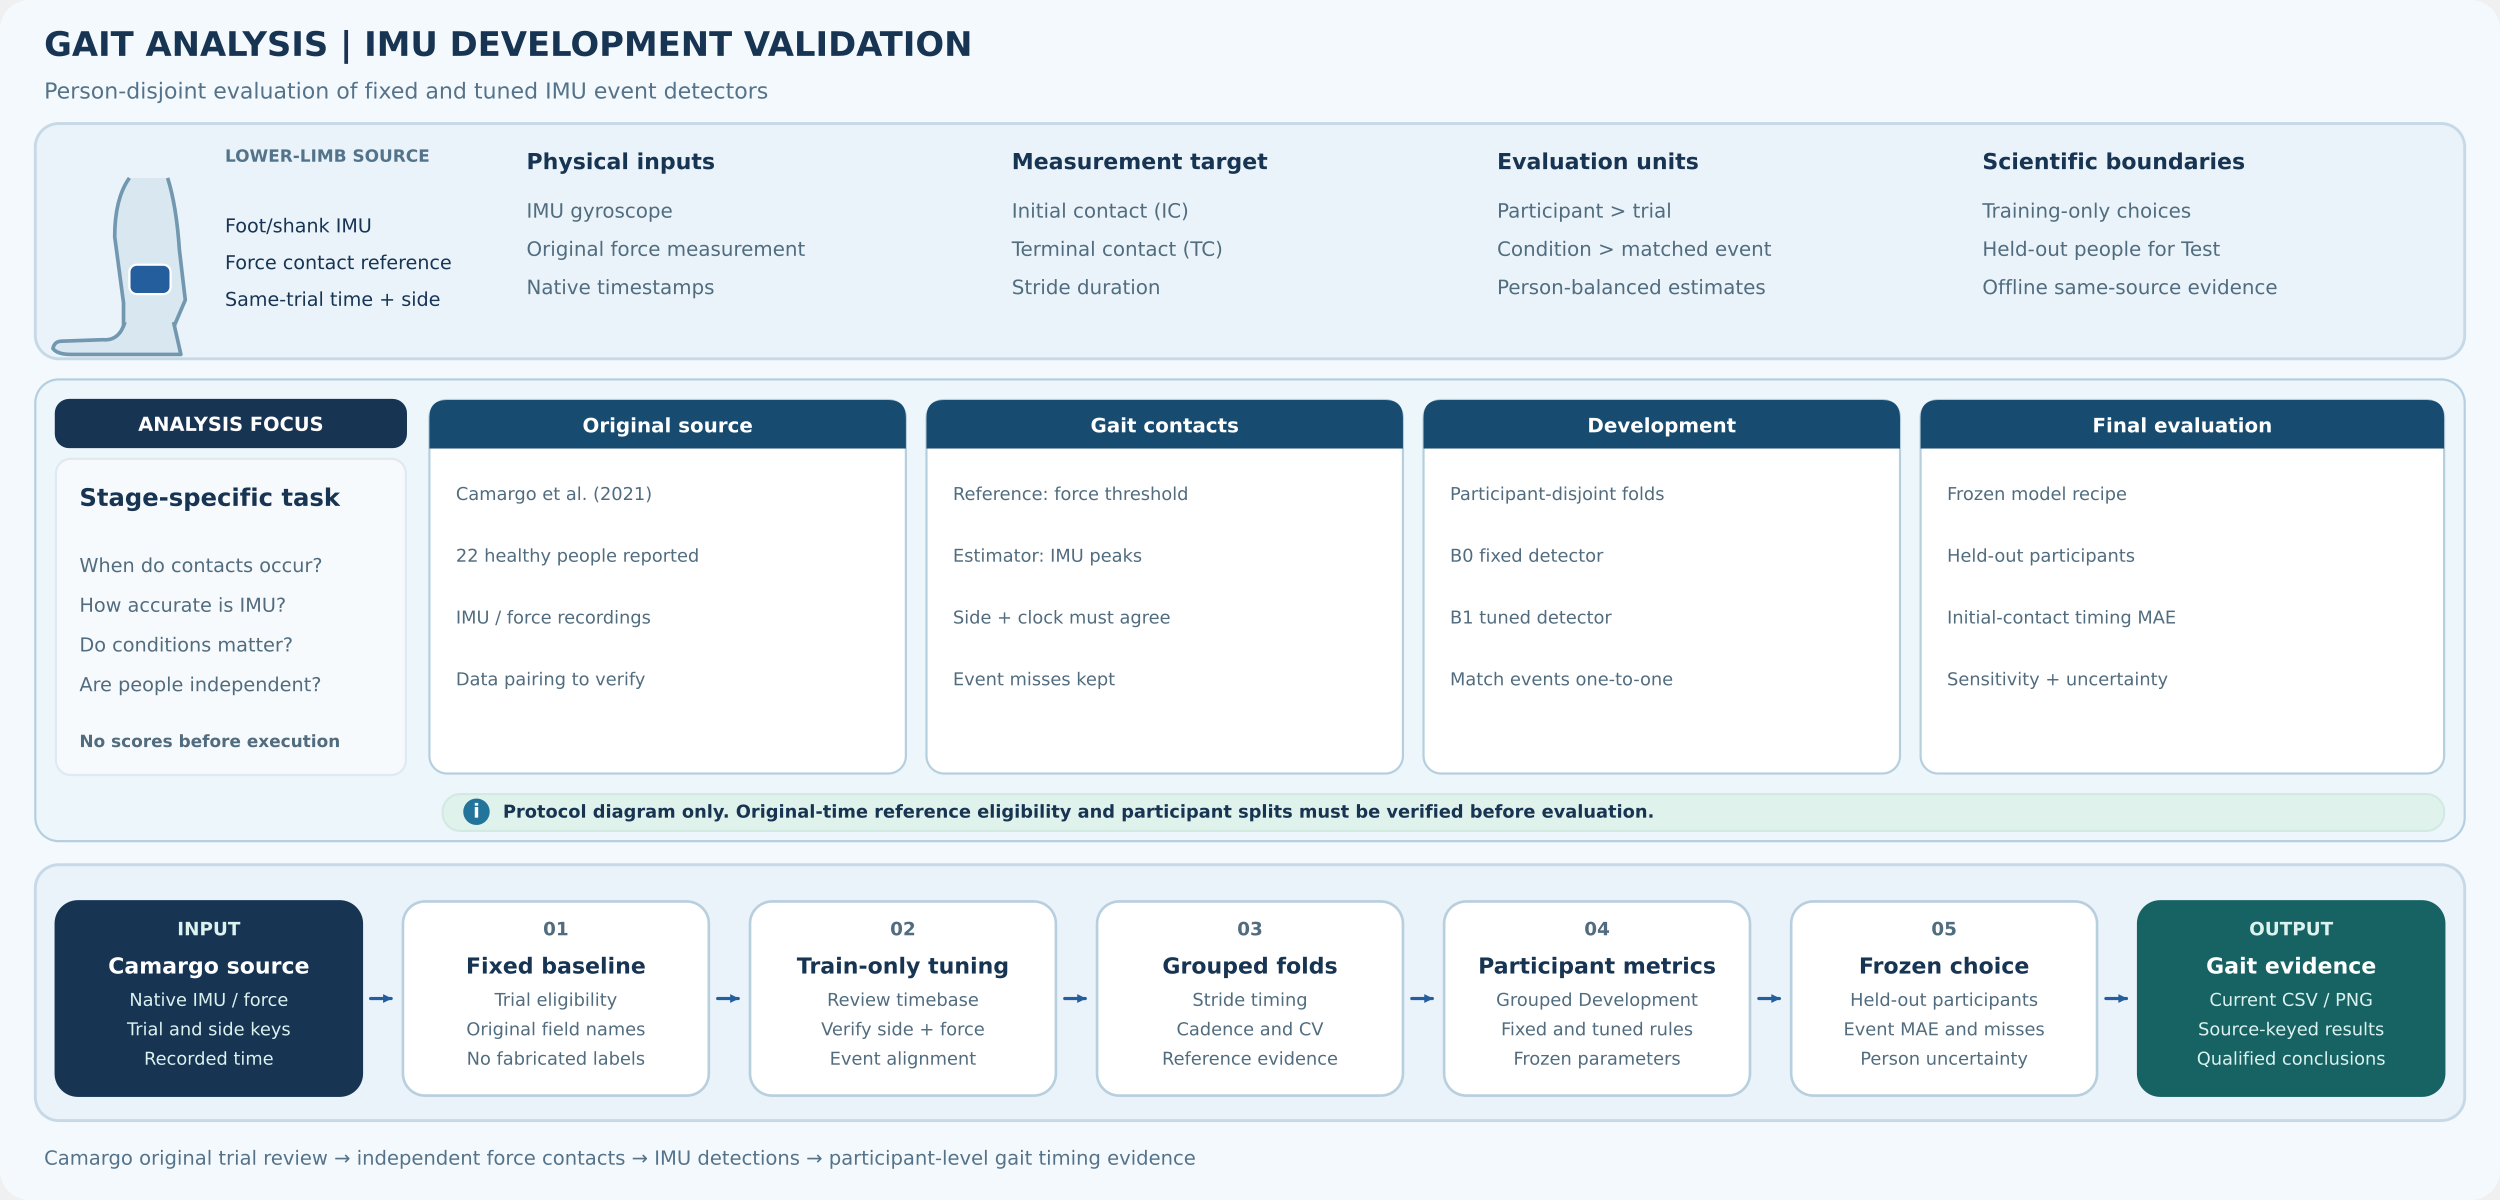
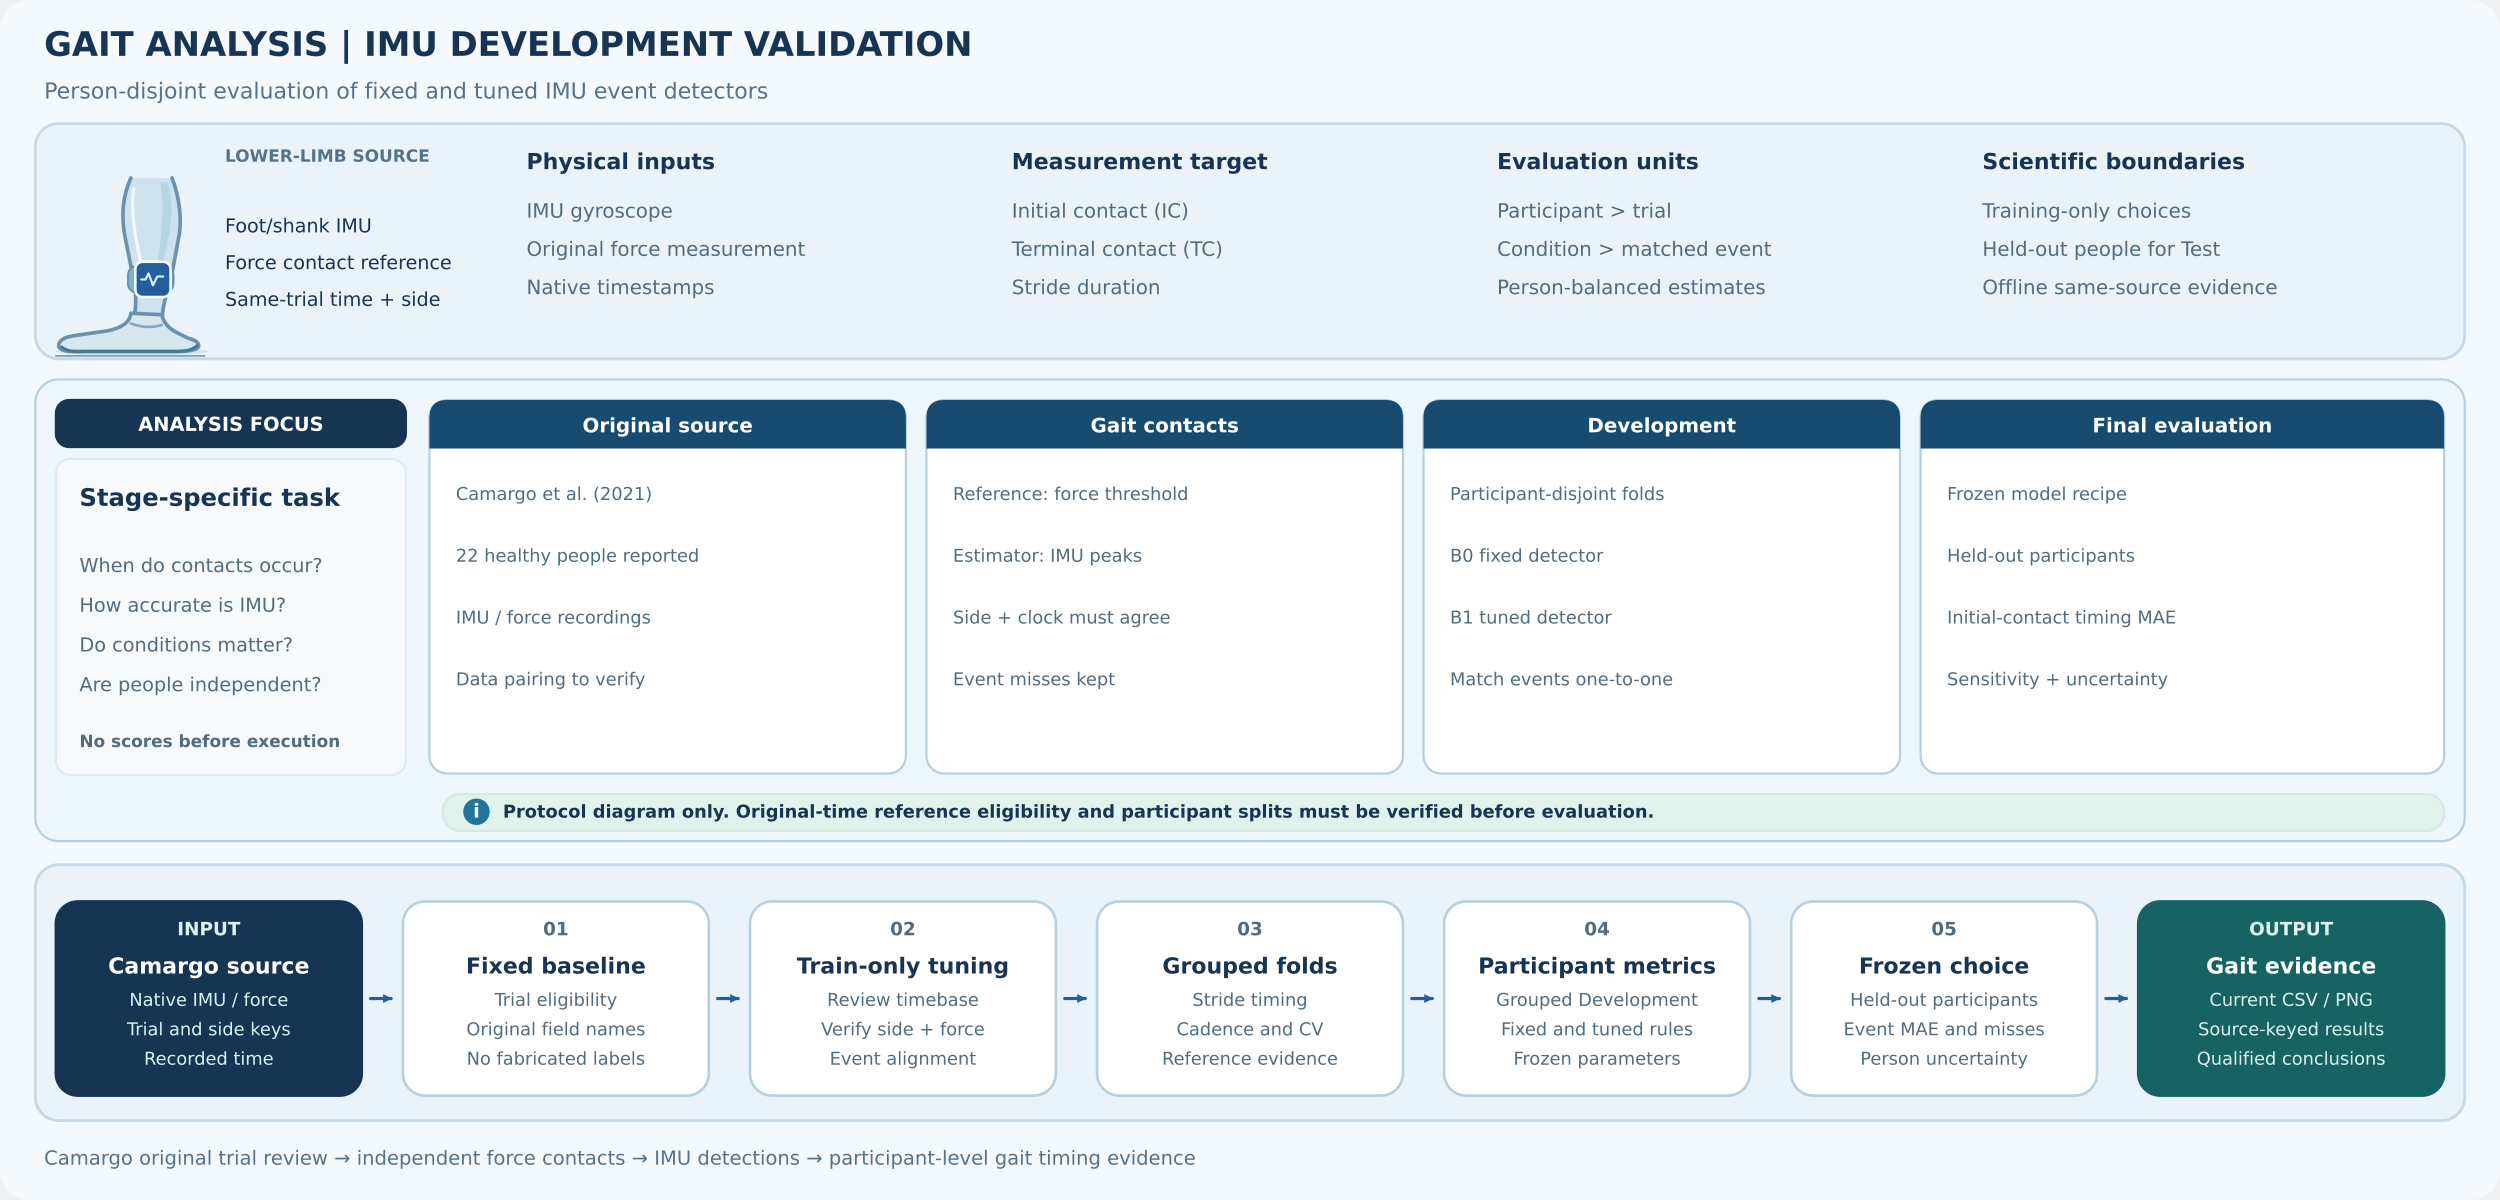
<svg xmlns="http://www.w3.org/2000/svg" width="1700" height="816" viewBox="0 0 1700 816" role="img" aria-labelledby="figure-title figure-desc">
  <defs>
    <marker id="arr" markerUnits="userSpaceOnUse" markerWidth="6" markerHeight="6" refX="5.5" refY="3" orient="auto">
      <path d="M0 0 L6 3 L0 6 Z" fill="#245E9D" />
    </marker>
    <style>
text{font-family:'DejaVu Sans',Arial,sans-serif}
.figure-title{font-size:23px;font-weight:700;fill:#173453}
.subtitle{font-size:15px;fill:#54738A}
.source-heading{font-size:11.5px;font-weight:700;fill:#53738A}
.source-label{font-size:13px;fill:#173453}
.context-heading{font-size:15px;font-weight:700;fill:#173453}
.context-body{font-size:13.5px;fill:#506C7E}
.section-label{font-size:13.2px;font-weight:700;fill:#FFFFFF}
.focus-heading{font-size:16.5px;font-weight:700;fill:#173453}
.focus-body{font-size:13.1px;fill:#506C7E}
.qualification{font-size:11.5px;font-weight:700;fill:#506C7E}
.card-heading{font-size:13.5px;font-weight:700;fill:#FFFFFF}
.card-body{font-size:12.1px;fill:#506C7E}
.chart-label{font-size:11.8px;fill:#506C7E}
.scientific-note{font-size:12.1px;font-weight:700;fill:#173453}
.workflow-id{font-size:12.5px;font-weight:700;fill:#506C7E}
.workflow-heading{font-size:15px;font-weight:700;fill:#173453}
.workflow-body{font-size:12.1px;fill:#506C7E}
.terminal-id{font-size:12.5px;font-weight:700;fill:#DBF2EF}
.terminal-heading{font-size:15px;font-weight:700;fill:#FFFFFF}
.terminal-body{font-size:12.1px;fill:#DBF2EF}
.footer{font-size:13.3px;fill:#54738A}
</style>
  </defs>
  <rect id="canvas" x="0" y="0" width="1700" height="816" rx="20" fill="#F4F9FD" />
  <g id="band-0-header">
    <text id="main-title" x="30" y="38" class="figure-title">GAIT ANALYSIS | IMU DEVELOPMENT VALIDATION</text>
    <text id="main-subtitle" x="30" y="67" class="subtitle">Person-disjoint evaluation of fixed and tuned IMU event detectors</text>
  </g>
  <g id="band-1-context">
    <rect id="context-bg" x="24" y="84" width="1652" height="160" rx="16" fill="#EAF3FA" stroke="#C7D9E6" stroke-width="2" />
-     <g id="source-illustration">
-       <path id="schematic-shank" d="M88 121 Q78 135 78 161 L84 206 L84 225 L117 225 L126 204 L122 170 Q120 140 114 121" fill="#D9E7F1" stroke="#7298B0" stroke-width="2.5" stroke-linejoin="round" />
-       <path id="schematic-foot" d="M85 219 Q81 232 70 231 L42 232 Q37 232 36 237 Q39 241 48 241 L123 241 L118 219" fill="#D9E7F1" stroke="#7298B0" stroke-width="2.5" stroke-linejoin="round" />
-       <rect id="imu-marker" x="88" y="180" width="28" height="20" rx="5" fill="#245E9D" stroke="#FFFFFF" stroke-width="1.5" />
+     <g id="source-illustration" aria-label="Schematic foot and shank with wearable IMU, outlined shoe and ground contact">
+       <ellipse id="schematic-contact-shadow" cx="90" cy="239" rx="52" ry="2.8" fill="#D4E3ED" />
+       <path id="schematic-shank" d="M89 121 C84 132 82 145 85 161 L91 191 C93 201 93 213 89 222 L111 223 C109 214 112 203 116 191 L122 159 C124 143 120 129 117 121" fill="#CDE1EE" stroke="#6B91AD" stroke-width="2.5" stroke-linejoin="round" stroke-linecap="round" />
+       <path id="schematic-calf-shading" d="M114 124 C119 143 116 155 112 174 L105 199 Q108 176 109 164 Q112 141 109 124 Z" fill="#AFCFDF" opacity="0.72" />
+       <path id="schematic-shin-highlight" d="M91 128 C89 143 91 155 94 170 L99 197" fill="none" stroke="#F6FCFF" stroke-width="2.2" stroke-linecap="round" opacity="0.9" />
+       <path id="schematic-foot" d="M89 213 Q88 222 73 225 L52 228 C44 229 41 231 40 234 Q39 238 47 239 L119 239 Q133 239 135 236 Q136 232 128 230 L120 226 Q112 222 110 214 Z" fill="#D6E7F0" stroke="#6B91AD" stroke-width="2.5" stroke-linejoin="round" />
+       <path id="schematic-ankle-line" d="M89 220 Q100 224 110 221" fill="none" stroke="#82A7BF" stroke-width="1.8" stroke-linecap="round" />
+       <path id="schematic-shoe-sole" d="M42 236 Q47 240 57 239 H120 Q130 239 134 235" fill="none" stroke="#477995" stroke-width="2.1" stroke-linecap="round" />
+       <path id="schematic-force-plate" d="M38 242 H139" fill="none" stroke="#789FB5" stroke-width="1.2" stroke-linecap="round" />
+       <rect id="sensor-strap" x="87" y="181" width="31" height="18" rx="6" fill="#85AFC6" stroke="#5A91B1" stroke-width="1.2" />
+       <rect id="imu-marker" x="92" y="178" width="24" height="24" rx="5" fill="#245E9D" stroke="#F2FBFF" stroke-width="1.8" />
+       <path id="imu-signal-line" d="M96 190 H99 L101 186 L104 194 L107 188 H111" fill="none" stroke="#D6EFFD" stroke-width="1.5" stroke-linejoin="round" stroke-linecap="round" />
      <text id="source-heading" x="153" y="110" class="source-heading">LOWER-LIMB SOURCE</text>
      <text id="source-imu" x="153" y="158" class="source-label">Foot/shank IMU</text>
      <text id="source-force" x="153" y="183" class="source-label">Force contact reference</text>
      <text id="source-side" x="153" y="208" class="source-label">Same-trial time + side</text>
    </g>
    <g id="ctx-0">
      <text id="ctx-0-title" x="358" y="115" class="context-heading">Physical inputs</text>
      <text id="ctx-0-line-0" x="358" y="148" class="context-body">IMU gyroscope</text>
      <text id="ctx-0-line-1" x="358" y="174" class="context-body">Original force measurement</text>
      <text id="ctx-0-line-2" x="358" y="200" class="context-body">Native timestamps</text>
    </g>
    <g id="ctx-1">
      <text id="ctx-1-title" x="688" y="115" class="context-heading">Measurement target</text>
      <text id="ctx-1-line-0" x="688" y="148" class="context-body">Initial contact (IC)</text>
      <text id="ctx-1-line-1" x="688" y="174" class="context-body">Terminal contact (TC)</text>
      <text id="ctx-1-line-2" x="688" y="200" class="context-body">Stride duration</text>
    </g>
    <g id="ctx-2">
      <text id="ctx-2-title" x="1018" y="115" class="context-heading">Evaluation units</text>
      <text id="ctx-2-line-0" x="1018" y="148" class="context-body">Participant &gt; trial</text>
      <text id="ctx-2-line-1" x="1018" y="174" class="context-body">Condition &gt; matched event</text>
      <text id="ctx-2-line-2" x="1018" y="200" class="context-body">Person-balanced estimates</text>
    </g>
    <g id="ctx-3">
      <text id="ctx-3-title" x="1348" y="115" class="context-heading">Scientific boundaries</text>
      <text id="ctx-3-line-0" x="1348" y="148" class="context-body">Training-only choices</text>
      <text id="ctx-3-line-1" x="1348" y="174" class="context-body">Held-out people for Test</text>
      <text id="ctx-3-line-2" x="1348" y="200" class="context-body">Offline same-source evidence</text>
    </g>
  </g>
  <g id="band-2-analysis">
    <rect id="analysis-bg" x="24" y="258" width="1652" height="314" rx="16" fill="#EDF6FB" stroke="#B4CFE0" stroke-width="1.5" />
    <rect id="focus-label-bg" x="38" y="272" width="238" height="32" rx="9" fill="#173453" stroke="#173453" stroke-width="1.5" />
    <text id="focus-label" x="157" y="293" class="section-label" text-anchor="middle">ANALYSIS FOCUS</text>
    <rect id="focus-card" x="38" y="312" width="238" height="215" rx="10" fill="#F7FAFD" stroke="#DFEAF0" stroke-width="1.5" />
    <text id="focus-heading" x="54" y="344" class="focus-heading">Stage-specific task</text>
    <text id="focus-p1" x="54" y="389" class="focus-body">When do contacts occur?</text>
    <text id="focus-p2" x="54" y="416" class="focus-body">How accurate is IMU?</text>
    <text id="focus-p3" x="54" y="443" class="focus-body">Do conditions matter?</text>
    <text id="focus-p4" x="54" y="470" class="focus-body">Are people independent?</text>
    <text id="focus-note" x="54" y="508" class="qualification">No scores before execution</text>
    <g id="panel-0">
      <rect id="panel-0-border" x="292" y="272" width="324" height="254" rx="12" fill="#FFFFFF" stroke="#B6CFDE" stroke-width="1.5" />
      <path id="panel-0-cap" d="M304 272 H604 Q616 272 616 284 V305 H292 V284 Q292 272 304 272 Z" fill="#174B70" />
      <text id="panel-0-head" x="454" y="294" class="card-heading" text-anchor="middle">Original source</text>
      <text id="panel-0-line-0" x="310" y="340" class="card-body">Camargo et al. (2021)</text>
      <text id="panel-0-line-1" x="310" y="382" class="card-body">22 healthy people reported</text>
      <text id="panel-0-line-2" x="310" y="424" class="card-body">IMU / force recordings</text>
      <text id="panel-0-line-3" x="310" y="466" class="card-body">Data pairing to verify</text>
    </g>
    <g id="panel-1">
      <rect id="panel-1-border" x="630" y="272" width="324" height="254" rx="12" fill="#FFFFFF" stroke="#B6CFDE" stroke-width="1.5" />
      <path id="panel-1-cap" d="M642 272 H942 Q954 272 954 284 V305 H630 V284 Q630 272 642 272 Z" fill="#174B70" />
      <text id="panel-1-head" x="792" y="294" class="card-heading" text-anchor="middle">Gait contacts</text>
      <text id="panel-1-line-0" x="648" y="340" class="card-body">Reference: force threshold</text>
      <text id="panel-1-line-1" x="648" y="382" class="card-body">Estimator: IMU peaks</text>
      <text id="panel-1-line-2" x="648" y="424" class="card-body">Side + clock must agree</text>
      <text id="panel-1-line-3" x="648" y="466" class="card-body">Event misses kept</text>
    </g>
    <g id="panel-2">
      <rect id="panel-2-border" x="968" y="272" width="324" height="254" rx="12" fill="#FFFFFF" stroke="#B6CFDE" stroke-width="1.5" />
      <path id="panel-2-cap" d="M980 272 H1280 Q1292 272 1292 284 V305 H968 V284 Q968 272 980 272 Z" fill="#174B70" />
      <text id="panel-2-head" x="1130" y="294" class="card-heading" text-anchor="middle">Development</text>
      <text id="panel-2-line-0" x="986" y="340" class="card-body">Participant-disjoint folds</text>
      <text id="panel-2-line-1" x="986" y="382" class="card-body">B0 fixed detector</text>
      <text id="panel-2-line-2" x="986" y="424" class="card-body">B1 tuned detector</text>
      <text id="panel-2-line-3" x="986" y="466" class="card-body">Match events one-to-one</text>
    </g>
    <g id="panel-3">
      <rect id="panel-3-border" x="1306" y="272" width="356" height="254" rx="12" fill="#FFFFFF" stroke="#B6CFDE" stroke-width="1.5" />
      <path id="panel-3-cap" d="M1318 272 H1650 Q1662 272 1662 284 V305 H1306 V284 Q1306 272 1318 272 Z" fill="#174B70" />
      <text id="panel-3-head" x="1484" y="294" class="card-heading" text-anchor="middle">Final evaluation</text>
      <text id="panel-3-line-0" x="1324" y="340" class="card-body">Frozen model recipe</text>
      <text id="panel-3-line-1" x="1324" y="382" class="card-body">Held-out participants</text>
      <text id="panel-3-line-2" x="1324" y="424" class="card-body">Initial-contact timing MAE</text>
      <text id="panel-3-line-3" x="1324" y="466" class="card-body">Sensitivity + uncertainty</text>
    </g>
    <rect id="scientific-note-bg" x="301" y="540" width="1361" height="25" rx="12" fill="#E0F2EC" stroke="#D3EAE2" stroke-width="1.5" />
    <circle id="scientific-info" cx="324" cy="552" r="9" fill="#23749A" />
    <text id="info-i" x="324" y="556" class="section-label" text-anchor="middle">i</text>
    <text id="scientific-caveat" x="342" y="556" class="scientific-note">Protocol diagram only. Original-time reference eligibility and participant splits must be verified before evaluation.</text>
  </g>
  <g id="band-3-workflow">
    <rect id="workflow-bg" x="24" y="588" width="1652" height="174" rx="16" fill="#EAF3FA" stroke="#C7D9E6" stroke-width="2" />
    <g id="workflow-node-0">
      <rect id="node-0-bg" x="38" y="613" width="208" height="132" rx="15" fill="#173453" stroke="#173453" stroke-width="1.8" />
      <text id="node-0-id" x="142" y="636" class="terminal-id" text-anchor="middle">INPUT</text>
      <text id="node-0-head" x="142" y="662" class="terminal-heading" text-anchor="middle">Camargo source</text>
      <text id="node-0-line-0" x="142" y="684" class="terminal-body" text-anchor="middle">Native IMU / force</text>
      <text id="node-0-line-1" x="142" y="704" class="terminal-body" text-anchor="middle">Trial and side keys</text>
      <text id="node-0-line-2" x="142" y="724" class="terminal-body" text-anchor="middle">Recorded time</text>
    </g>
    <path id="connector-0" d="M252 679 H266" stroke="#245E9D" stroke-width="2.2" fill="none" stroke-linecap="round" marker-end="url(#arr)" />
    <g id="workflow-node-1">
      <rect id="node-1-bg" x="274" y="613" width="208" height="132" rx="15" fill="#FFFFFF" stroke="#B8CFDE" stroke-width="1.8" />
      <text id="node-1-id" x="378" y="636" class="workflow-id" text-anchor="middle">01</text>
      <text id="node-1-head" x="378" y="662" class="workflow-heading" text-anchor="middle">Fixed baseline</text>
      <text id="node-1-line-0" x="378" y="684" class="workflow-body" text-anchor="middle">Trial eligibility</text>
      <text id="node-1-line-1" x="378" y="704" class="workflow-body" text-anchor="middle">Original field names</text>
      <text id="node-1-line-2" x="378" y="724" class="workflow-body" text-anchor="middle">No fabricated labels</text>
    </g>
    <path id="connector-1" d="M488 679 H502" stroke="#245E9D" stroke-width="2.2" fill="none" stroke-linecap="round" marker-end="url(#arr)" />
    <g id="workflow-node-2">
      <rect id="node-2-bg" x="510" y="613" width="208" height="132" rx="15" fill="#FFFFFF" stroke="#B8CFDE" stroke-width="1.8" />
      <text id="node-2-id" x="614" y="636" class="workflow-id" text-anchor="middle">02</text>
      <text id="node-2-head" x="614" y="662" class="workflow-heading" text-anchor="middle">Train-only tuning</text>
      <text id="node-2-line-0" x="614" y="684" class="workflow-body" text-anchor="middle">Review timebase</text>
      <text id="node-2-line-1" x="614" y="704" class="workflow-body" text-anchor="middle">Verify side + force</text>
      <text id="node-2-line-2" x="614" y="724" class="workflow-body" text-anchor="middle">Event alignment</text>
    </g>
    <path id="connector-2" d="M724 679 H738" stroke="#245E9D" stroke-width="2.2" fill="none" stroke-linecap="round" marker-end="url(#arr)" />
    <g id="workflow-node-3">
      <rect id="node-3-bg" x="746" y="613" width="208" height="132" rx="15" fill="#FFFFFF" stroke="#B8CFDE" stroke-width="1.8" />
      <text id="node-3-id" x="850" y="636" class="workflow-id" text-anchor="middle">03</text>
      <text id="node-3-head" x="850" y="662" class="workflow-heading" text-anchor="middle">Grouped folds</text>
      <text id="node-3-line-0" x="850" y="684" class="workflow-body" text-anchor="middle">Stride timing</text>
      <text id="node-3-line-1" x="850" y="704" class="workflow-body" text-anchor="middle">Cadence and CV</text>
      <text id="node-3-line-2" x="850" y="724" class="workflow-body" text-anchor="middle">Reference evidence</text>
    </g>
    <path id="connector-3" d="M960 679 H974" stroke="#245E9D" stroke-width="2.2" fill="none" stroke-linecap="round" marker-end="url(#arr)" />
    <g id="workflow-node-4">
      <rect id="node-4-bg" x="982" y="613" width="208" height="132" rx="15" fill="#FFFFFF" stroke="#B8CFDE" stroke-width="1.8" />
      <text id="node-4-id" x="1086" y="636" class="workflow-id" text-anchor="middle">04</text>
      <text id="node-4-head" x="1086" y="662" class="workflow-heading" text-anchor="middle">Participant metrics</text>
      <text id="node-4-line-0" x="1086" y="684" class="workflow-body" text-anchor="middle">Grouped Development</text>
      <text id="node-4-line-1" x="1086" y="704" class="workflow-body" text-anchor="middle">Fixed and tuned rules</text>
      <text id="node-4-line-2" x="1086" y="724" class="workflow-body" text-anchor="middle">Frozen parameters</text>
    </g>
    <path id="connector-4" d="M1196 679 H1210" stroke="#245E9D" stroke-width="2.2" fill="none" stroke-linecap="round" marker-end="url(#arr)" />
    <g id="workflow-node-5">
      <rect id="node-5-bg" x="1218" y="613" width="208" height="132" rx="15" fill="#FFFFFF" stroke="#B8CFDE" stroke-width="1.8" />
      <text id="node-5-id" x="1322" y="636" class="workflow-id" text-anchor="middle">05</text>
      <text id="node-5-head" x="1322" y="662" class="workflow-heading" text-anchor="middle">Frozen choice</text>
      <text id="node-5-line-0" x="1322" y="684" class="workflow-body" text-anchor="middle">Held-out participants</text>
      <text id="node-5-line-1" x="1322" y="704" class="workflow-body" text-anchor="middle">Event MAE and misses</text>
      <text id="node-5-line-2" x="1322" y="724" class="workflow-body" text-anchor="middle">Person uncertainty</text>
    </g>
    <path id="connector-5" d="M1432 679 H1446" stroke="#245E9D" stroke-width="2.2" fill="none" stroke-linecap="round" marker-end="url(#arr)" />
    <g id="workflow-node-6">
      <rect id="node-6-bg" x="1454" y="613" width="208" height="132" rx="15" fill="#176363" stroke="#176363" stroke-width="1.8" />
      <text id="node-6-id" x="1558" y="636" class="terminal-id" text-anchor="middle">OUTPUT</text>
      <text id="node-6-head" x="1558" y="662" class="terminal-heading" text-anchor="middle">Gait evidence</text>
      <text id="node-6-line-0" x="1558" y="684" class="terminal-body" text-anchor="middle">Current CSV / PNG</text>
      <text id="node-6-line-1" x="1558" y="704" class="terminal-body" text-anchor="middle">Source-keyed results</text>
      <text id="node-6-line-2" x="1558" y="724" class="terminal-body" text-anchor="middle">Qualified conclusions</text>
    </g>
  </g>
  <g id="band-4-summary">
    <text id="footer-summary" x="30" y="792" class="footer">Camargo original trial review → independent force contacts → IMU detections → participant-level gait timing evidence</text>
  </g>
</svg>
